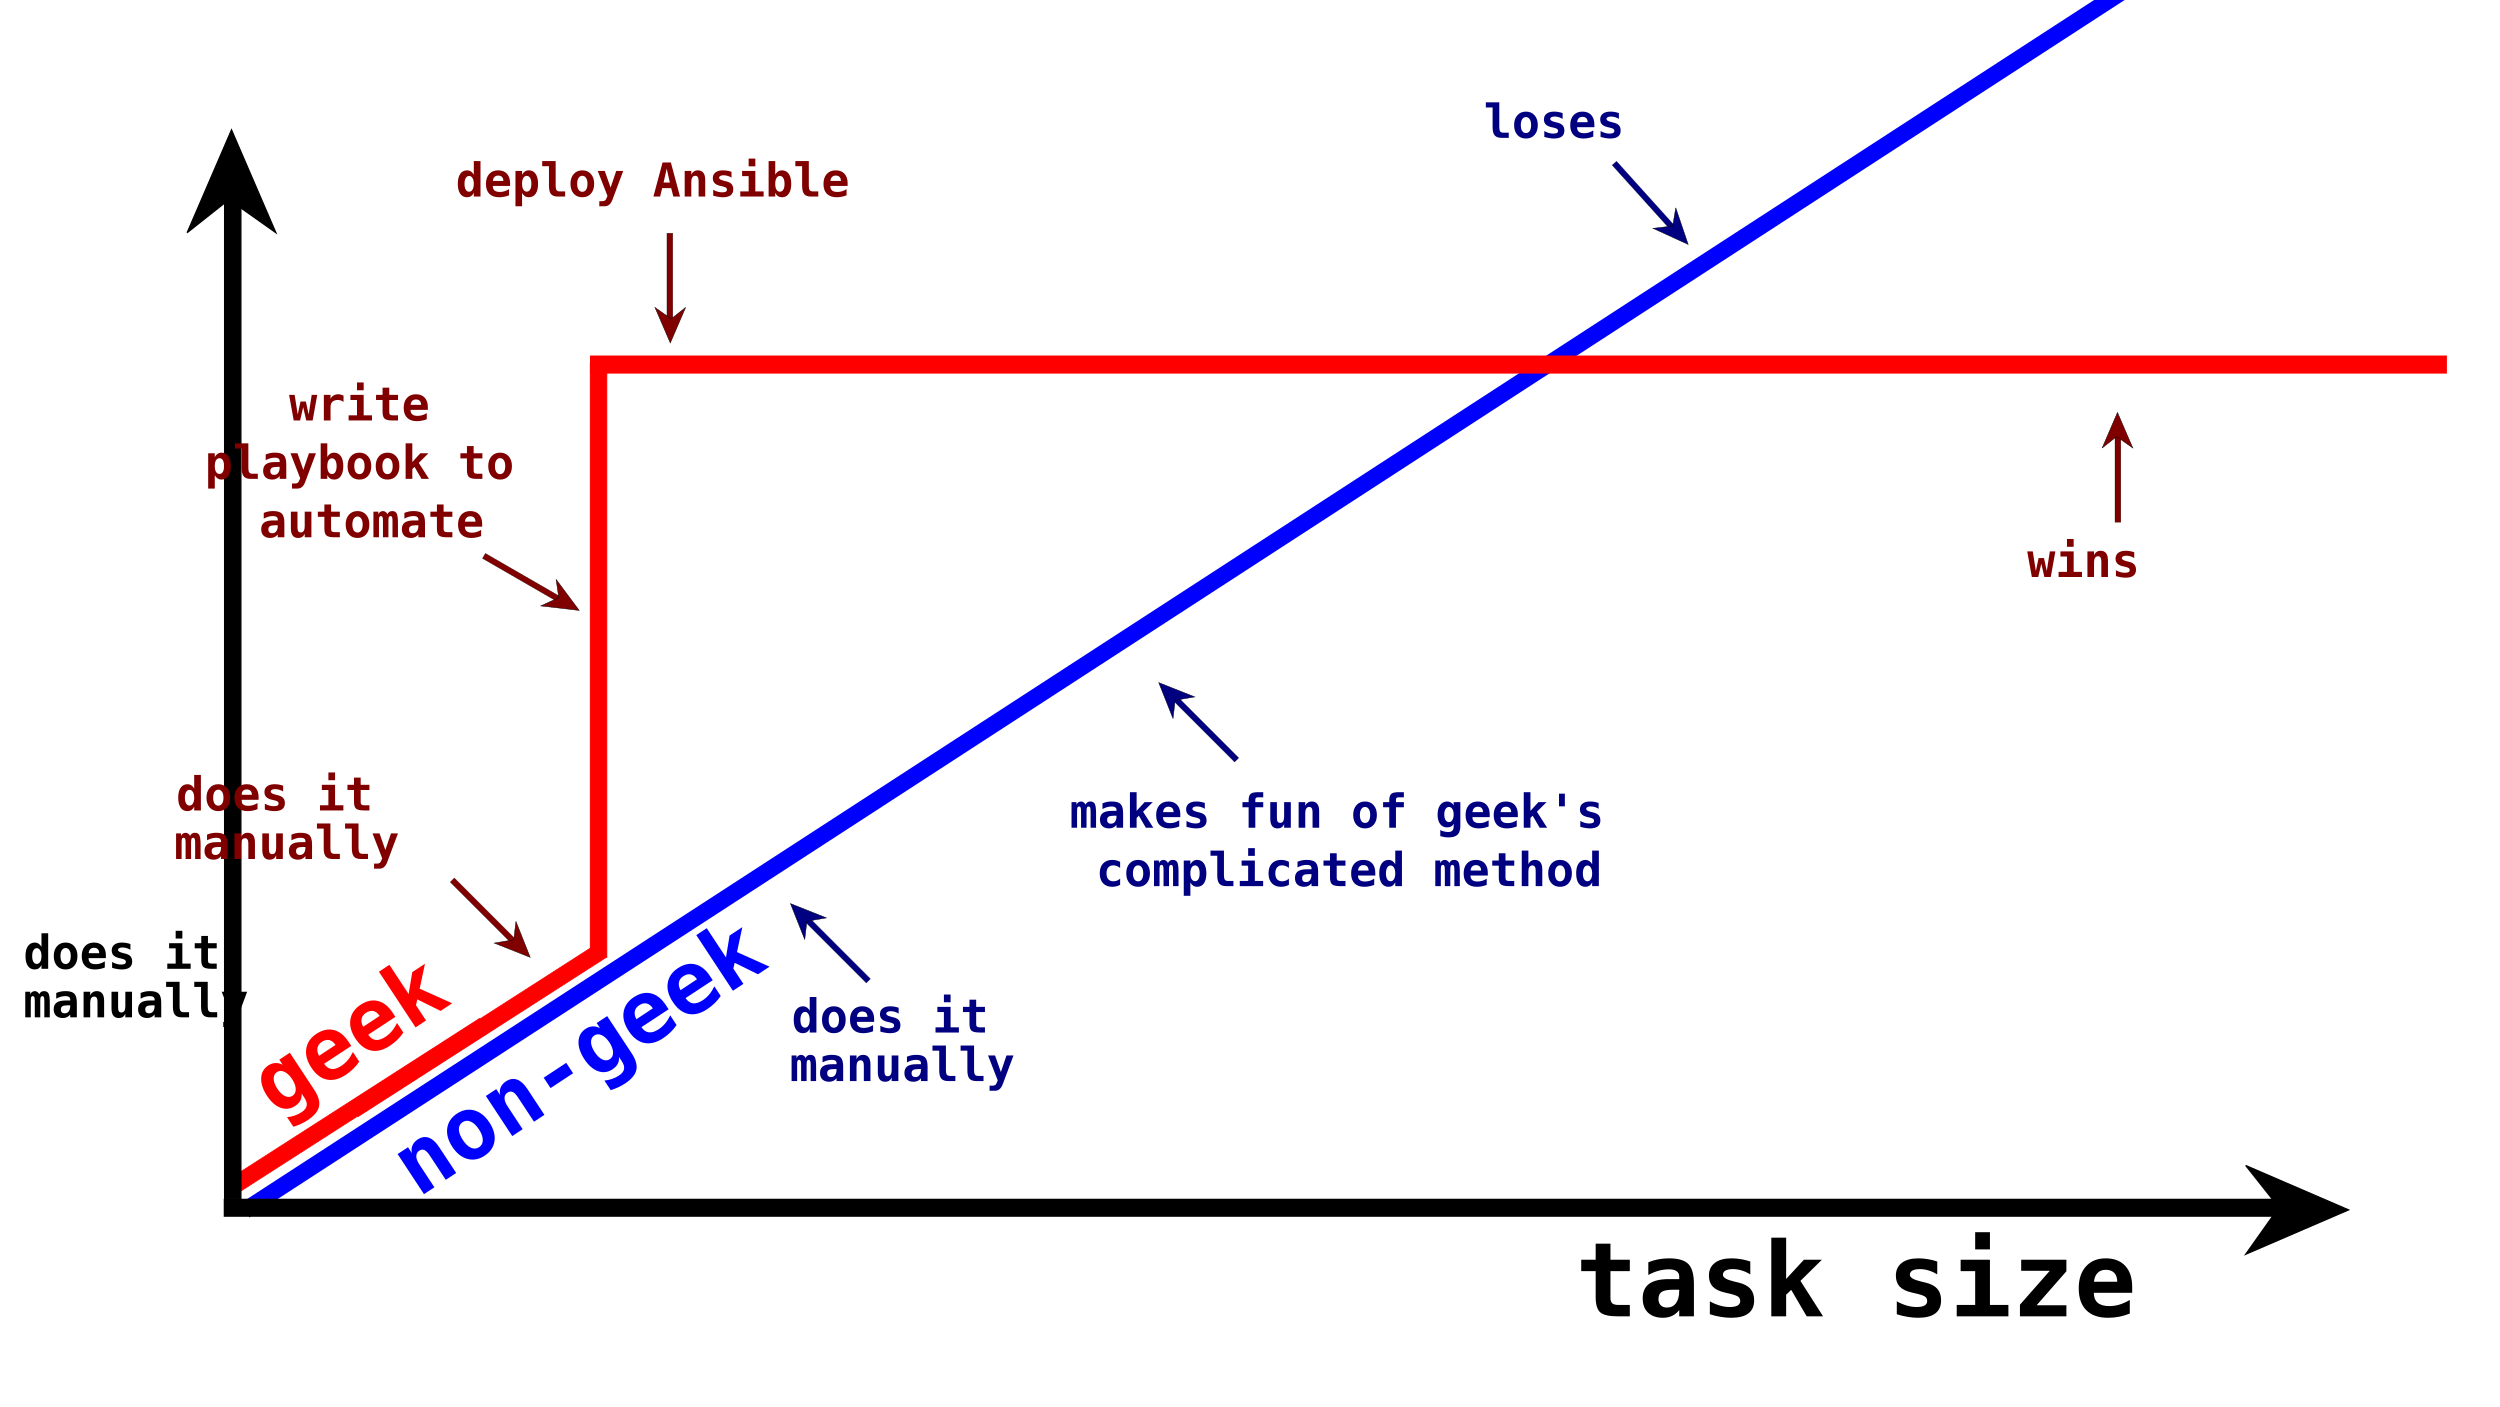
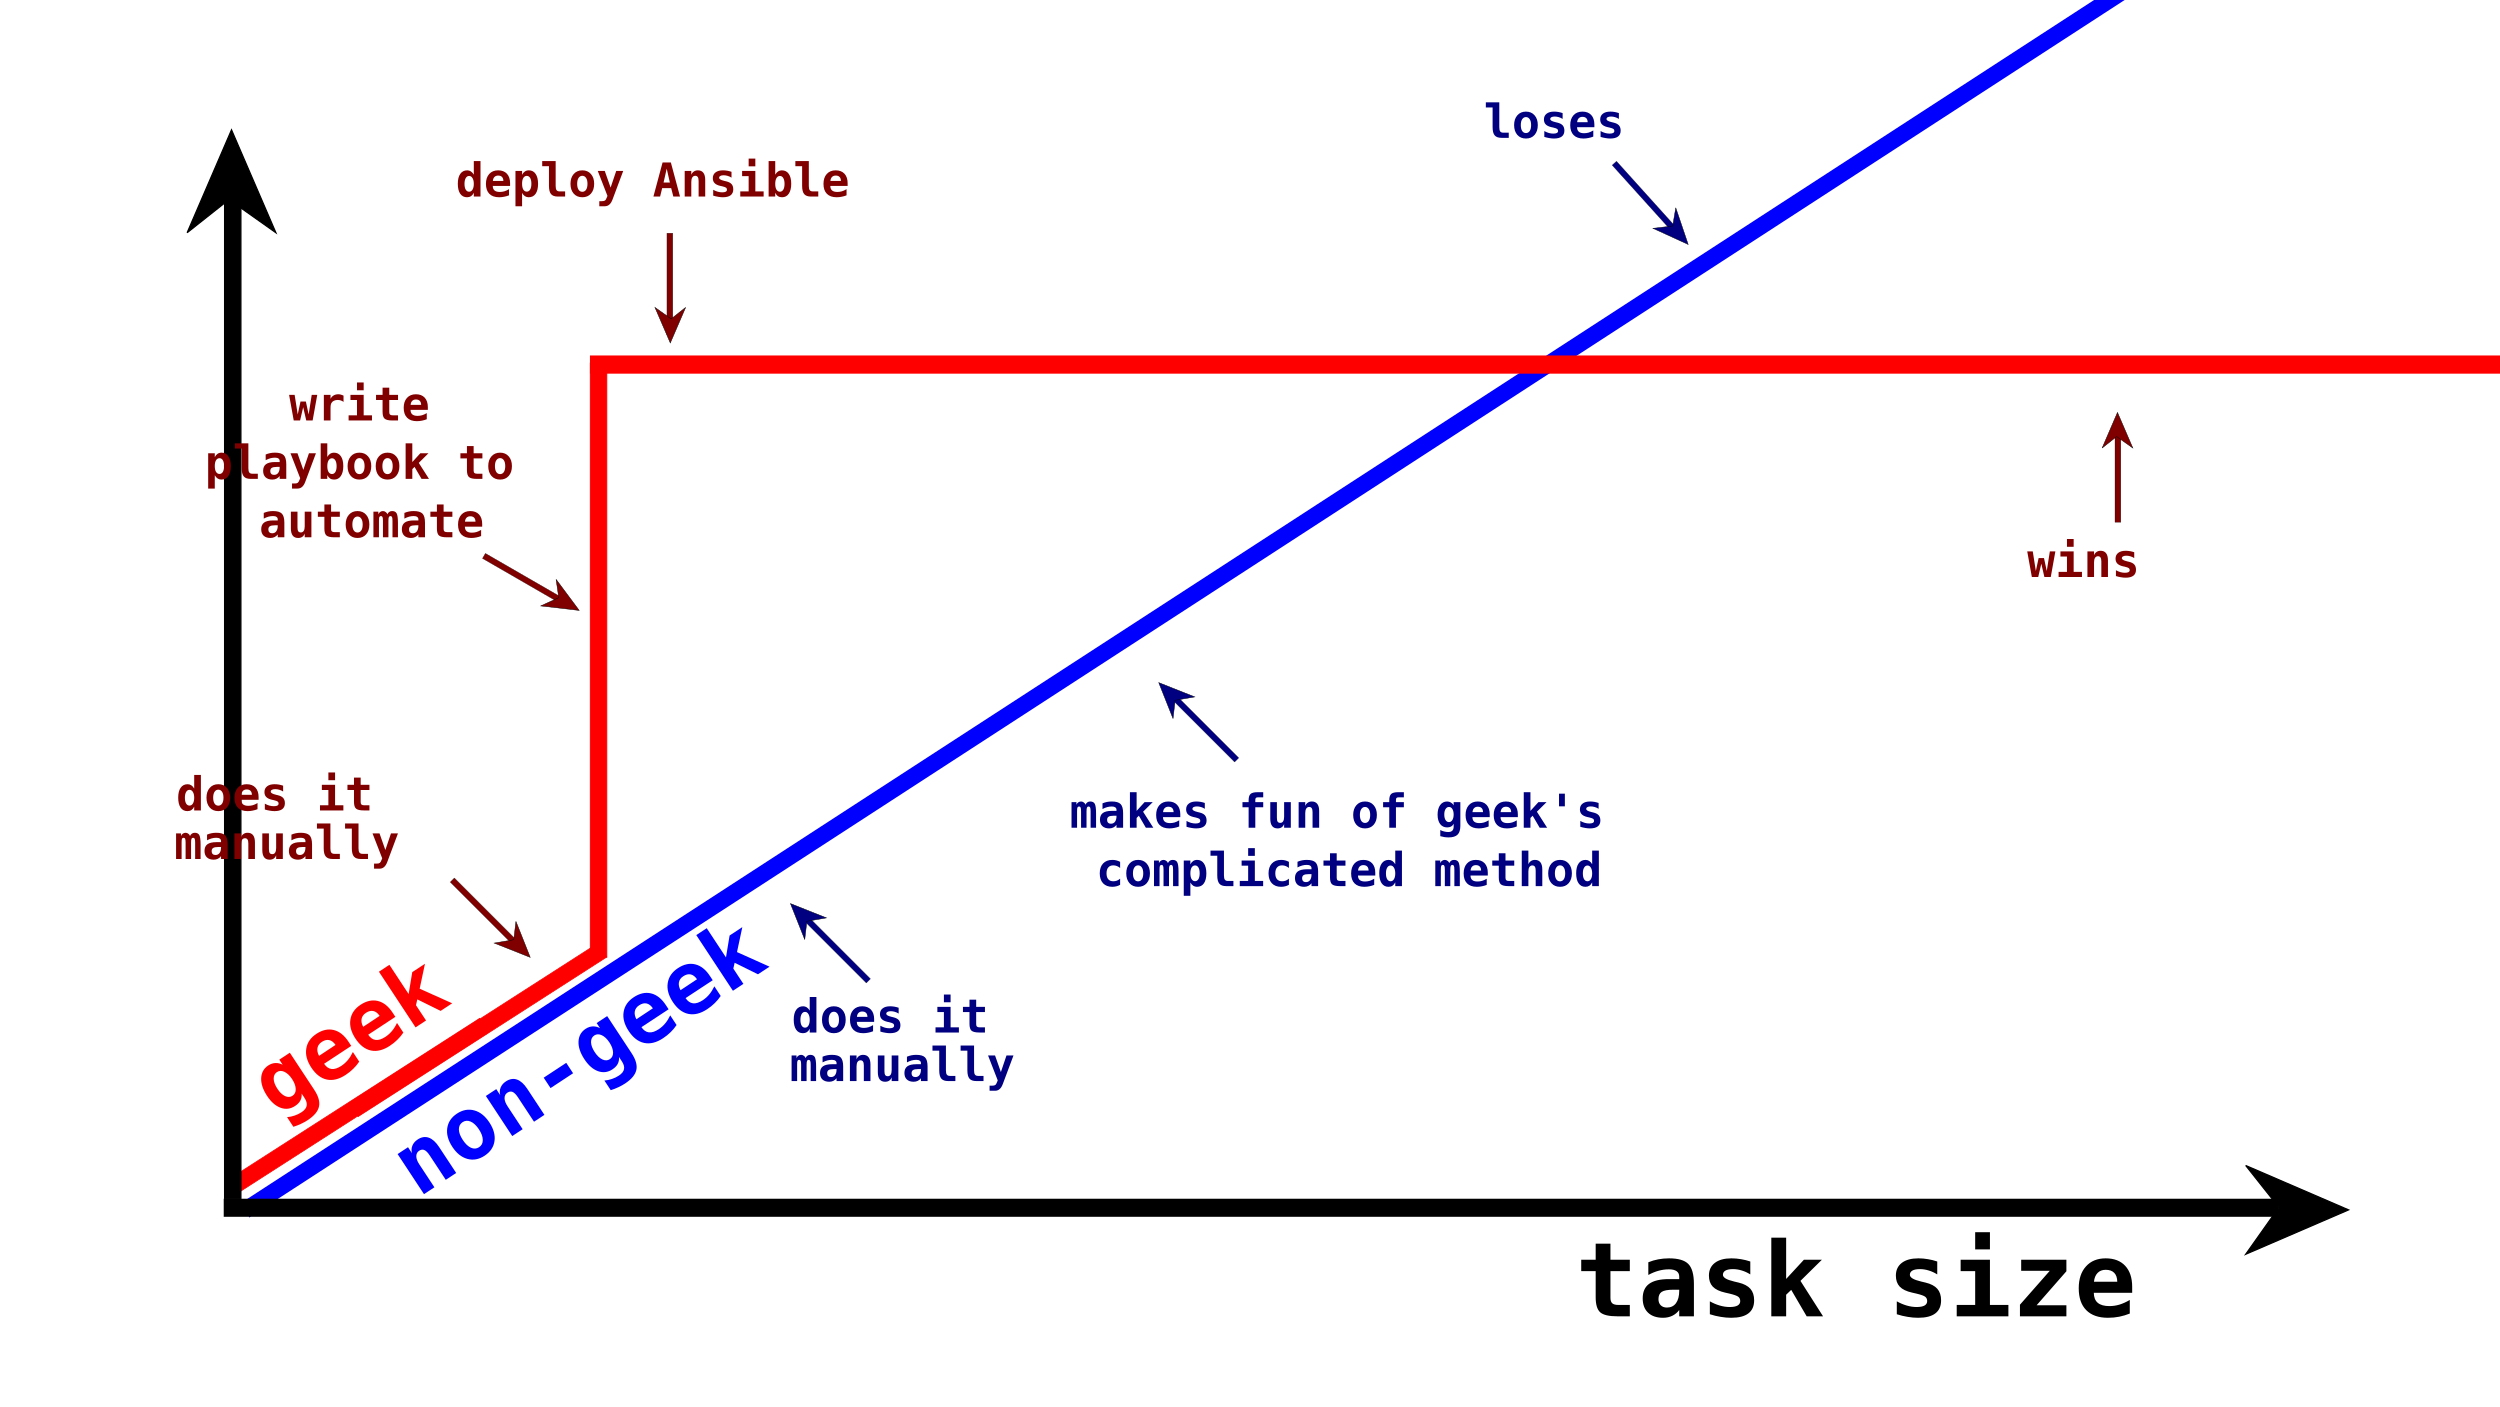
<svg xmlns="http://www.w3.org/2000/svg" width="1920" height="1080" viewBox="0 0 508 285.75" version="1.1" id="svg8">
  <defs id="defs2" />
  <g id="layer1" transform="translate(0,-11.24994)">
    <flowRoot xml:space="preserve" id="flowRoot817" style="font-style:normal;font-weight:normal;font-size:40px;line-height:1.25;font-family:sans-serif;letter-spacing:0px;word-spacing:0px;fill:#000000;fill-opacity:1;stroke:none" transform="matrix(0,-0.5258039,0.5258039,0,-109.3038,275.018)">
      <flowRegion id="flowRegion819">
        <rect id="rect821" width="298.787" height="96.455" x="156.25" y="236.25" />
      </flowRegion>
      <flowPara id="flowPara825" style="font-style:normal;font-variant:normal;font-weight:bold;font-stretch:normal;font-family:monospace;-inkscape-font-specification:'monospace Bold'">time spend</flowPara>
    </flowRoot>
    <text xml:space="preserve" style="font-style:normal;font-weight:normal;font-size:21.032px;line-height:1.25;font-family:sans-serif;letter-spacing:0px;word-spacing:0px;fill:#000000;fill-opacity:1;stroke:none;stroke-width:0.526" x="320.165" y="278.724" id="text829">
      <tspan id="tspan827" x="320.165" y="278.724" style="font-style:normal;font-variant:normal;font-weight:bold;font-stretch:normal;font-family:monospace;-inkscape-font-specification:'monospace Bold';stroke-width:0.526">task size</tspan>
    </text>
    <rect y="-462.329" x="262.981" height="454.589" width="3.307" id="rect835-6" style="opacity:1;fill:#0000ff;fill-opacity:1;stroke:#0000ff;stroke-width:0.376" transform="matrix(0.1661542,0.9860998,-0.8387604,0.5445006,0,0)" />
    <rect y="35.803" x="236.256" height="60.032" width="3.339" id="rect888-7" style="opacity:1;fill:#ff0000;fill-opacity:1;stroke:#ff0000;stroke-width:0.137" transform="rotate(57.31161)" />
    <rect style="opacity:1;fill:#000000;fill-opacity:1;stroke:#000000;stroke-width:0.257" id="rect833" width="3.307" height="212.088" x="45.641" y="42.661" />
    <rect y="-462.759" x="255.014" height="417.118" width="3.307" id="rect835" style="opacity:1;fill:#000000;fill-opacity:1;stroke:#000000;stroke-width:0.36" transform="rotate(90)" />
    <path style="opacity:1;fill:#000000;fill-opacity:1;stroke:#000000;stroke-width:0.258" d="m 47.044,37.639 9.015,20.897 -9.523,-6.739 -8.508,6.739 z" id="rect853" />
    <path style="opacity:1;fill:#000000;fill-opacity:1;stroke:#000000;stroke-width:0.258" d="m 477.227,257.098 -20.897,9.015 6.739,-9.523 -6.739,-8.508 z" id="rect853-3" />
    <rect y="85.045" x="119.956" height="120.675" width="3.338" id="rect888" style="opacity:1;fill:#ff0000;fill-opacity:1;stroke:#ff0000;stroke-width:0.195" />
-     <rect y="-497.038" x="83.666" height="376.979" width="3.334" id="rect888-5" style="opacity:1;fill:#ff0000;fill-opacity:1;stroke:#ff0000;stroke-width:0.344" transform="rotate(90)" />
+     <rect y="-530.725" x="83.666" height="410.666" width="3.334" id="rect888-5" style="opacity:1;fill:#ff0000;fill-opacity:1;stroke:#ff0000;stroke-width:0.359" transform="rotate(90)" />
    <text id="text922" y="230.203" x="-84.164" style="font-style:normal;font-weight:normal;font-size:17.829px;line-height:1.25;font-family:sans-serif;letter-spacing:0px;word-spacing:0px;fill:#ff0000;fill-opacity:1;stroke:none;stroke-width:0.446;" xml:space="preserve" transform="rotate(-33.35756)">
      <tspan style="font-style:normal;font-variant:normal;font-weight:bold;font-stretch:normal;font-family:monospace;-inkscape-font-specification:'monospace Bold';stroke-width:0.446;fill:#ff0000;" y="230.203" x="-84.164" id="tspan920">geek</tspan>
    </text>
    <text xml:space="preserve" style="font-style:normal;font-weight:normal;font-size:17.829px;line-height:1.25;font-family:sans-serif;letter-spacing:0px;word-spacing:0px;fill:#0000ff;fill-opacity:1;stroke:none;stroke-width:0.446" x="-69.149" y="259.443" id="text926" transform="rotate(-33.35756)">
      <tspan id="tspan924" x="-69.149" y="259.443" style="font-style:normal;font-variant:normal;font-weight:bold;font-stretch:normal;font-family:monospace;-inkscape-font-specification:'monospace Bold';fill:#0000ff;stroke-width:0.446">non-geek</tspan>
    </text>
    <rect y="7.336" x="236.387" height="60.032" width="3.339" id="rect888-7-3" style="opacity:1;fill:#ff0000;fill-opacity:1;stroke:#ff0000;stroke-width:0.137" transform="rotate(57.31161)" />
    <text id="text949" y="173.928" x="86.961" style="font-style:normal;font-weight:normal;font-size:9.494px;line-height:1.25;font-family:sans-serif;letter-spacing:0px;word-spacing:0px;fill:#800000;fill-opacity:1;stroke:none;stroke-width:0.237;text-anchor:middle;text-align:center;" xml:space="preserve">
      <tspan style="font-style:normal;font-variant:normal;font-weight:bold;font-stretch:normal;line-height:0;font-family:monospace;-inkscape-font-specification:'monospace Bold';fill:#800000;stroke-width:0.237;text-anchor:middle;text-align:center;" y="173.928" x="64.437" id="tspan947" dy="2">does it</tspan>
      <tspan style="font-style:normal;font-variant:normal;font-weight:bold;font-stretch:normal;line-height:0;font-family:monospace;-inkscape-font-specification:'monospace Bold';fill:#800000;stroke-width:0.237;text-anchor:middle;text-align:center;" y="185.795" x="64.437" id="tspan951">manually</tspan>
    </text>
    <g id="g963" transform="matrix(-0.5583286,0,0,-0.5583286,170.5983,148.0604)" style="fill:#800000">
      <rect style="opacity:1;fill:#800000;fill-opacity:1;stroke:#000000;stroke-width:0.086" id="rect953" width="2.124" height="36.883" x="60.696" y="123.285" />
      <g id="g958" style="fill:#800000">
        <path id="path955" d="m 61.603,120.208 5.589,12.954 -5.903,-4.177 -5.274,4.177 z" style="opacity:1;fill:#800000;fill-opacity:1;stroke:#000000;stroke-width:0.16" />
      </g>
    </g>
-     <text xml:space="preserve" style="font-style:normal;font-weight:normal;font-size:9.494px;line-height:1.25;font-family:sans-serif;letter-spacing:0px;word-spacing:0px;fill:#000000;fill-opacity:1;stroke:none;stroke-width:0.237" x="4.756" y="206.107" id="text969">
-       <tspan dy="2" id="tspan965" x="4.756" y="206.107" style="font-style:normal;font-variant:normal;font-weight:bold;font-stretch:normal;line-height:0;font-family:monospace;-inkscape-font-specification:'monospace Bold';stroke-width:0.237">does it</tspan>
-       <tspan id="tspan967" x="4.756" y="217.974" style="font-style:normal;font-variant:normal;font-weight:bold;font-stretch:normal;line-height:0;font-family:monospace;-inkscape-font-specification:'monospace Bold';stroke-width:0.237">manually</tspan>
-     </text>
    <g transform="matrix(-0.394798,0.394798,-0.394798,-0.394798,179.5211,228.9253)" id="g983" style="fill:#800000">
      <rect y="123.285" x="60.696" height="36.883" width="2.124" id="rect977" style="opacity:1;fill:#800000;fill-opacity:1;stroke:#000000;stroke-width:0.086" />
      <g id="g981" style="fill:#800000">
        <path style="opacity:1;fill:#800000;fill-opacity:1;stroke:#000000;stroke-width:0.16" d="m 61.603,120.208 5.589,12.954 -5.903,-4.177 -5.274,4.177 z" id="path979" />
      </g>
    </g>
    <g style="fill:#000080" id="g991" transform="matrix(0.394798,-0.394798,0.394798,0.394798,88.83922,171.7197)">
      <rect style="opacity:1;fill:#000080;fill-opacity:1;stroke:#000000;stroke-width:0.086" id="rect985" width="2.124" height="36.883" x="60.696" y="123.285" />
      <g style="fill:#000080" id="g989">
        <path id="path987" d="m 61.603,120.208 5.589,12.954 -5.903,-4.177 -5.274,4.177 z" style="opacity:1;fill:#000080;fill-opacity:1;stroke:#000000;stroke-width:0.16" />
      </g>
    </g>
    <text xml:space="preserve" style="font-style:normal;font-weight:normal;font-size:9.494px;line-height:1.25;font-family:sans-serif;text-align:center;letter-spacing:0px;word-spacing:0px;text-anchor:middle;fill:#800000;fill-opacity:1;stroke:none;stroke-width:0.237" x="81.675" y="96.692" id="text997">
      <tspan id="tspan993" x="81.675" y="96.692" style="font-style:normal;font-variant:normal;font-weight:bold;font-stretch:normal;line-height:0;font-family:monospace;-inkscape-font-specification:'monospace Bold';text-align:center;text-anchor:middle;fill:#800000;stroke-width:0.237">write</tspan>
      <tspan x="81.675" y="108.559" style="font-style:normal;font-variant:normal;font-weight:bold;font-stretch:normal;line-height:0;font-family:monospace;-inkscape-font-specification:'monospace Bold';text-align:center;text-anchor:middle;fill:#800000;stroke-width:0.237" id="tspan1007">playbook to</tspan>
      <tspan id="tspan995" x="81.675" y="120.427" style="font-style:normal;font-variant:normal;font-weight:bold;font-stretch:normal;line-height:0;font-family:monospace;-inkscape-font-specification:'monospace Bold';text-align:center;text-anchor:middle;fill:#800000;stroke-width:0.237">automate</tspan>
    </text>
    <g style="fill:#800000" id="g1005" transform="matrix(-0.2791643,0.4835268,-0.4835268,-0.2791643,193.0183,139.0605)">
      <rect style="opacity:1;fill:#800000;fill-opacity:1;stroke:#000000;stroke-width:0.086" id="rect999" width="2.124" height="36.883" x="60.696" y="123.285" />
      <g style="fill:#800000" id="g1003">
        <path id="path1001" d="m 61.603,120.208 5.589,12.954 -5.903,-4.177 -5.274,4.177 z" style="opacity:1;fill:#800000;fill-opacity:1;stroke:#000000;stroke-width:0.16" />
      </g>
    </g>
    <text id="text1013" y="219.053" x="189.511" style="font-style:normal;font-weight:normal;font-size:9.494px;line-height:1.25;font-family:sans-serif;letter-spacing:0px;word-spacing:0px;fill:#000080;fill-opacity:1;stroke:none;stroke-width:0.237" xml:space="preserve">
      <tspan style="font-style:normal;font-variant:normal;font-weight:bold;font-stretch:normal;line-height:0;font-family:monospace;-inkscape-font-specification:'monospace Bold';text-align:center;text-anchor:middle;fill:#000080;stroke-width:0.237" y="219.053" x="189.511" id="tspan1009" dy="2">does it</tspan>
      <tspan style="font-style:normal;font-variant:normal;font-weight:bold;font-stretch:normal;line-height:0;font-family:monospace;-inkscape-font-specification:'monospace Bold';text-align:center;text-anchor:middle;fill:#000080;stroke-width:0.237" y="230.92" x="189.511" id="tspan1011">manually</tspan>
    </text>
    <g transform="matrix(0.394798,-0.394798,0.394798,0.394798,163.6747,126.8184)" id="g1027" style="fill:#000080">
      <rect y="123.285" x="60.696" height="36.883" width="2.124" id="rect1021" style="opacity:1;fill:#000080;fill-opacity:1;stroke:#000000;stroke-width:0.086" />
      <g id="g1025" style="fill:#000080">
        <path style="opacity:1;fill:#000080;fill-opacity:1;stroke:#000000;stroke-width:0.16" d="m 61.603,120.208 5.589,12.954 -5.903,-4.177 -5.274,4.177 z" id="path1023" />
      </g>
    </g>
    <text xml:space="preserve" style="font-style:normal;font-weight:normal;font-size:9.494px;line-height:1.25;font-family:sans-serif;text-align:center;letter-spacing:0px;word-spacing:0px;text-anchor:middle;fill:#000080;fill-opacity:1;stroke:none;stroke-width:0.237" x="280.3" y="179.443" id="text1033">
      <tspan id="tspan1031" x="280.3" y="179.443" style="font-style:normal;font-variant:normal;font-weight:bold;font-stretch:normal;line-height:0;font-family:monospace;-inkscape-font-specification:'monospace Bold';text-align:center;text-anchor:middle;fill:#000080;stroke-width:0.237">makes fun of geek's</tspan>
      <tspan x="280.3" y="191.31" style="font-style:normal;font-variant:normal;font-weight:bold;font-stretch:normal;line-height:0;font-family:monospace;-inkscape-font-specification:'monospace Bold';text-align:center;text-anchor:middle;fill:#000080;stroke-width:0.237" id="tspan1037">complicated method</tspan>
    </text>
    <text xml:space="preserve" style="font-style:normal;font-weight:normal;font-size:9.494px;line-height:1.25;font-family:sans-serif;text-align:center;letter-spacing:0px;word-spacing:0px;text-anchor:middle;fill:#800000;fill-opacity:1;stroke:none;stroke-width:0.237" x="138.79" y="51.192" id="text997-6">
      <tspan id="tspan995-1" x="138.79" y="51.192" style="font-style:normal;font-variant:normal;font-weight:bold;font-stretch:normal;line-height:0;font-family:monospace;-inkscape-font-specification:'monospace Bold';text-align:center;text-anchor:middle;fill:#800000;stroke-width:0.237">deploy Ansible</tspan>
    </text>
    <text xml:space="preserve" style="font-style:normal;font-weight:normal;font-size:9.494px;line-height:1.25;font-family:sans-serif;text-align:center;letter-spacing:0px;word-spacing:0px;text-anchor:middle;fill:#800000;fill-opacity:1;stroke:none;stroke-width:0.237" x="429.539" y="128.498" id="text997-6-3">
      <tspan id="tspan995-1-6" x="429.539" y="128.498" style="font-style:normal;font-variant:normal;font-weight:bold;font-stretch:normal;line-height:0;font-family:monospace;-inkscape-font-specification:'monospace Bold';text-align:center;text-anchor:middle;fill:#800000;stroke-width:0.237">wins</tspan>
    </text>
    <g id="g963-0" transform="matrix(0.5583286,0,0,0.5583286,395.8777,27.94295)" style="fill:#800000">
      <rect style="opacity:1;fill:#800000;fill-opacity:1;stroke:#000000;stroke-width:0.086" id="rect953-6" width="2.124" height="36.883" x="60.696" y="123.285" />
      <g id="g958-2" style="fill:#800000">
        <path id="path955-6" d="m 61.603,120.208 5.589,12.954 -5.903,-4.177 -5.274,4.177 z" style="opacity:1;fill:#800000;fill-opacity:1;stroke:#000000;stroke-width:0.16" />
      </g>
    </g>
    <text id="text1124" y="39.257" x="321.963" style="font-style:normal;font-weight:normal;font-size:9.494px;line-height:1.25;font-family:sans-serif;text-align:center;letter-spacing:0px;word-spacing:0px;text-anchor:middle;fill:#000080;fill-opacity:1;stroke:none;stroke-width:0.237" xml:space="preserve">
      <tspan style="font-style:normal;font-variant:normal;font-weight:bold;font-stretch:normal;line-height:0;font-family:monospace;-inkscape-font-specification:'monospace Bold';text-align:center;text-anchor:middle;fill:#000080;stroke-width:0.237" y="39.257" x="321.963" id="tspan1126">loses</tspan>
    </text>
    <g transform="matrix(-0.4146046,0.3739437,-0.3739437,-0.4146046,413.5322,87.72839)" id="g1027-1" style="fill:#000080">
      <rect y="123.285" x="60.696" height="36.883" width="2.124" id="rect1021-8" style="opacity:1;fill:#000080;fill-opacity:1;stroke:#000000;stroke-width:0.086" />
      <g id="g1025-7" style="fill:#000080">
        <path style="opacity:1;fill:#000080;fill-opacity:1;stroke:#000000;stroke-width:0.16" d="m 61.603,120.208 5.589,12.954 -5.903,-4.177 -5.274,4.177 z" id="path1023-9" />
      </g>
    </g>
  </g>
</svg>
